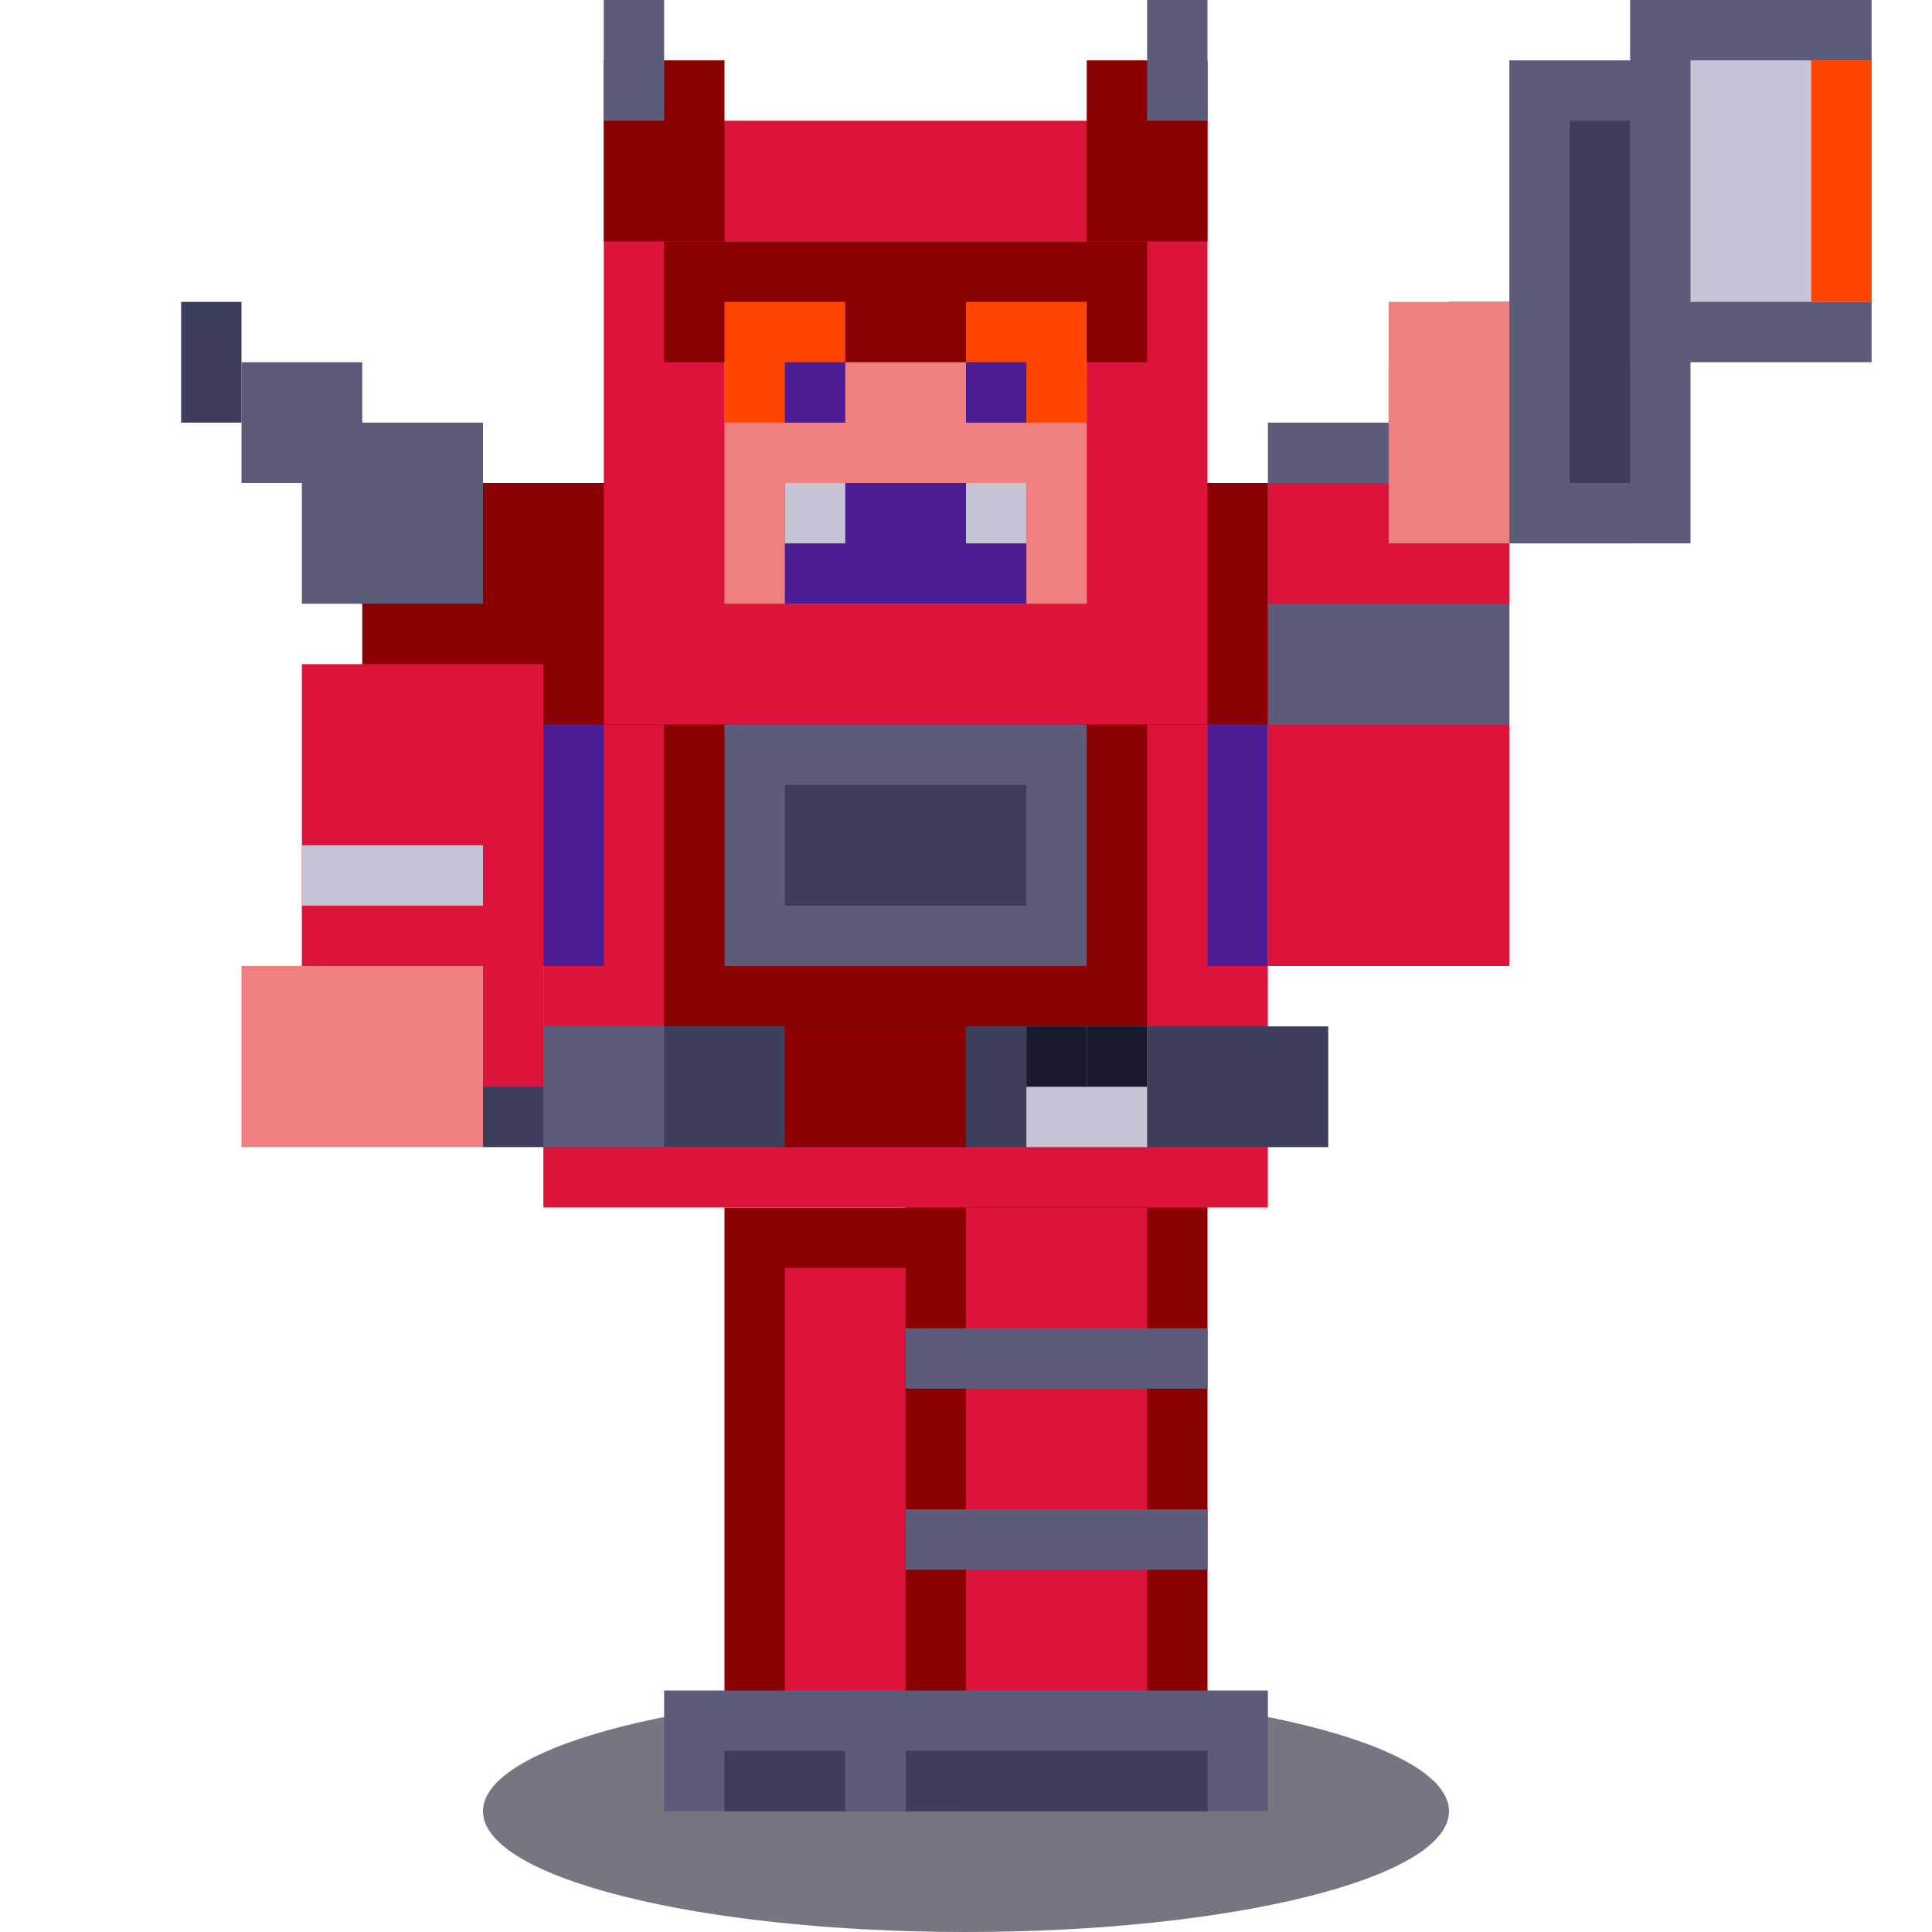
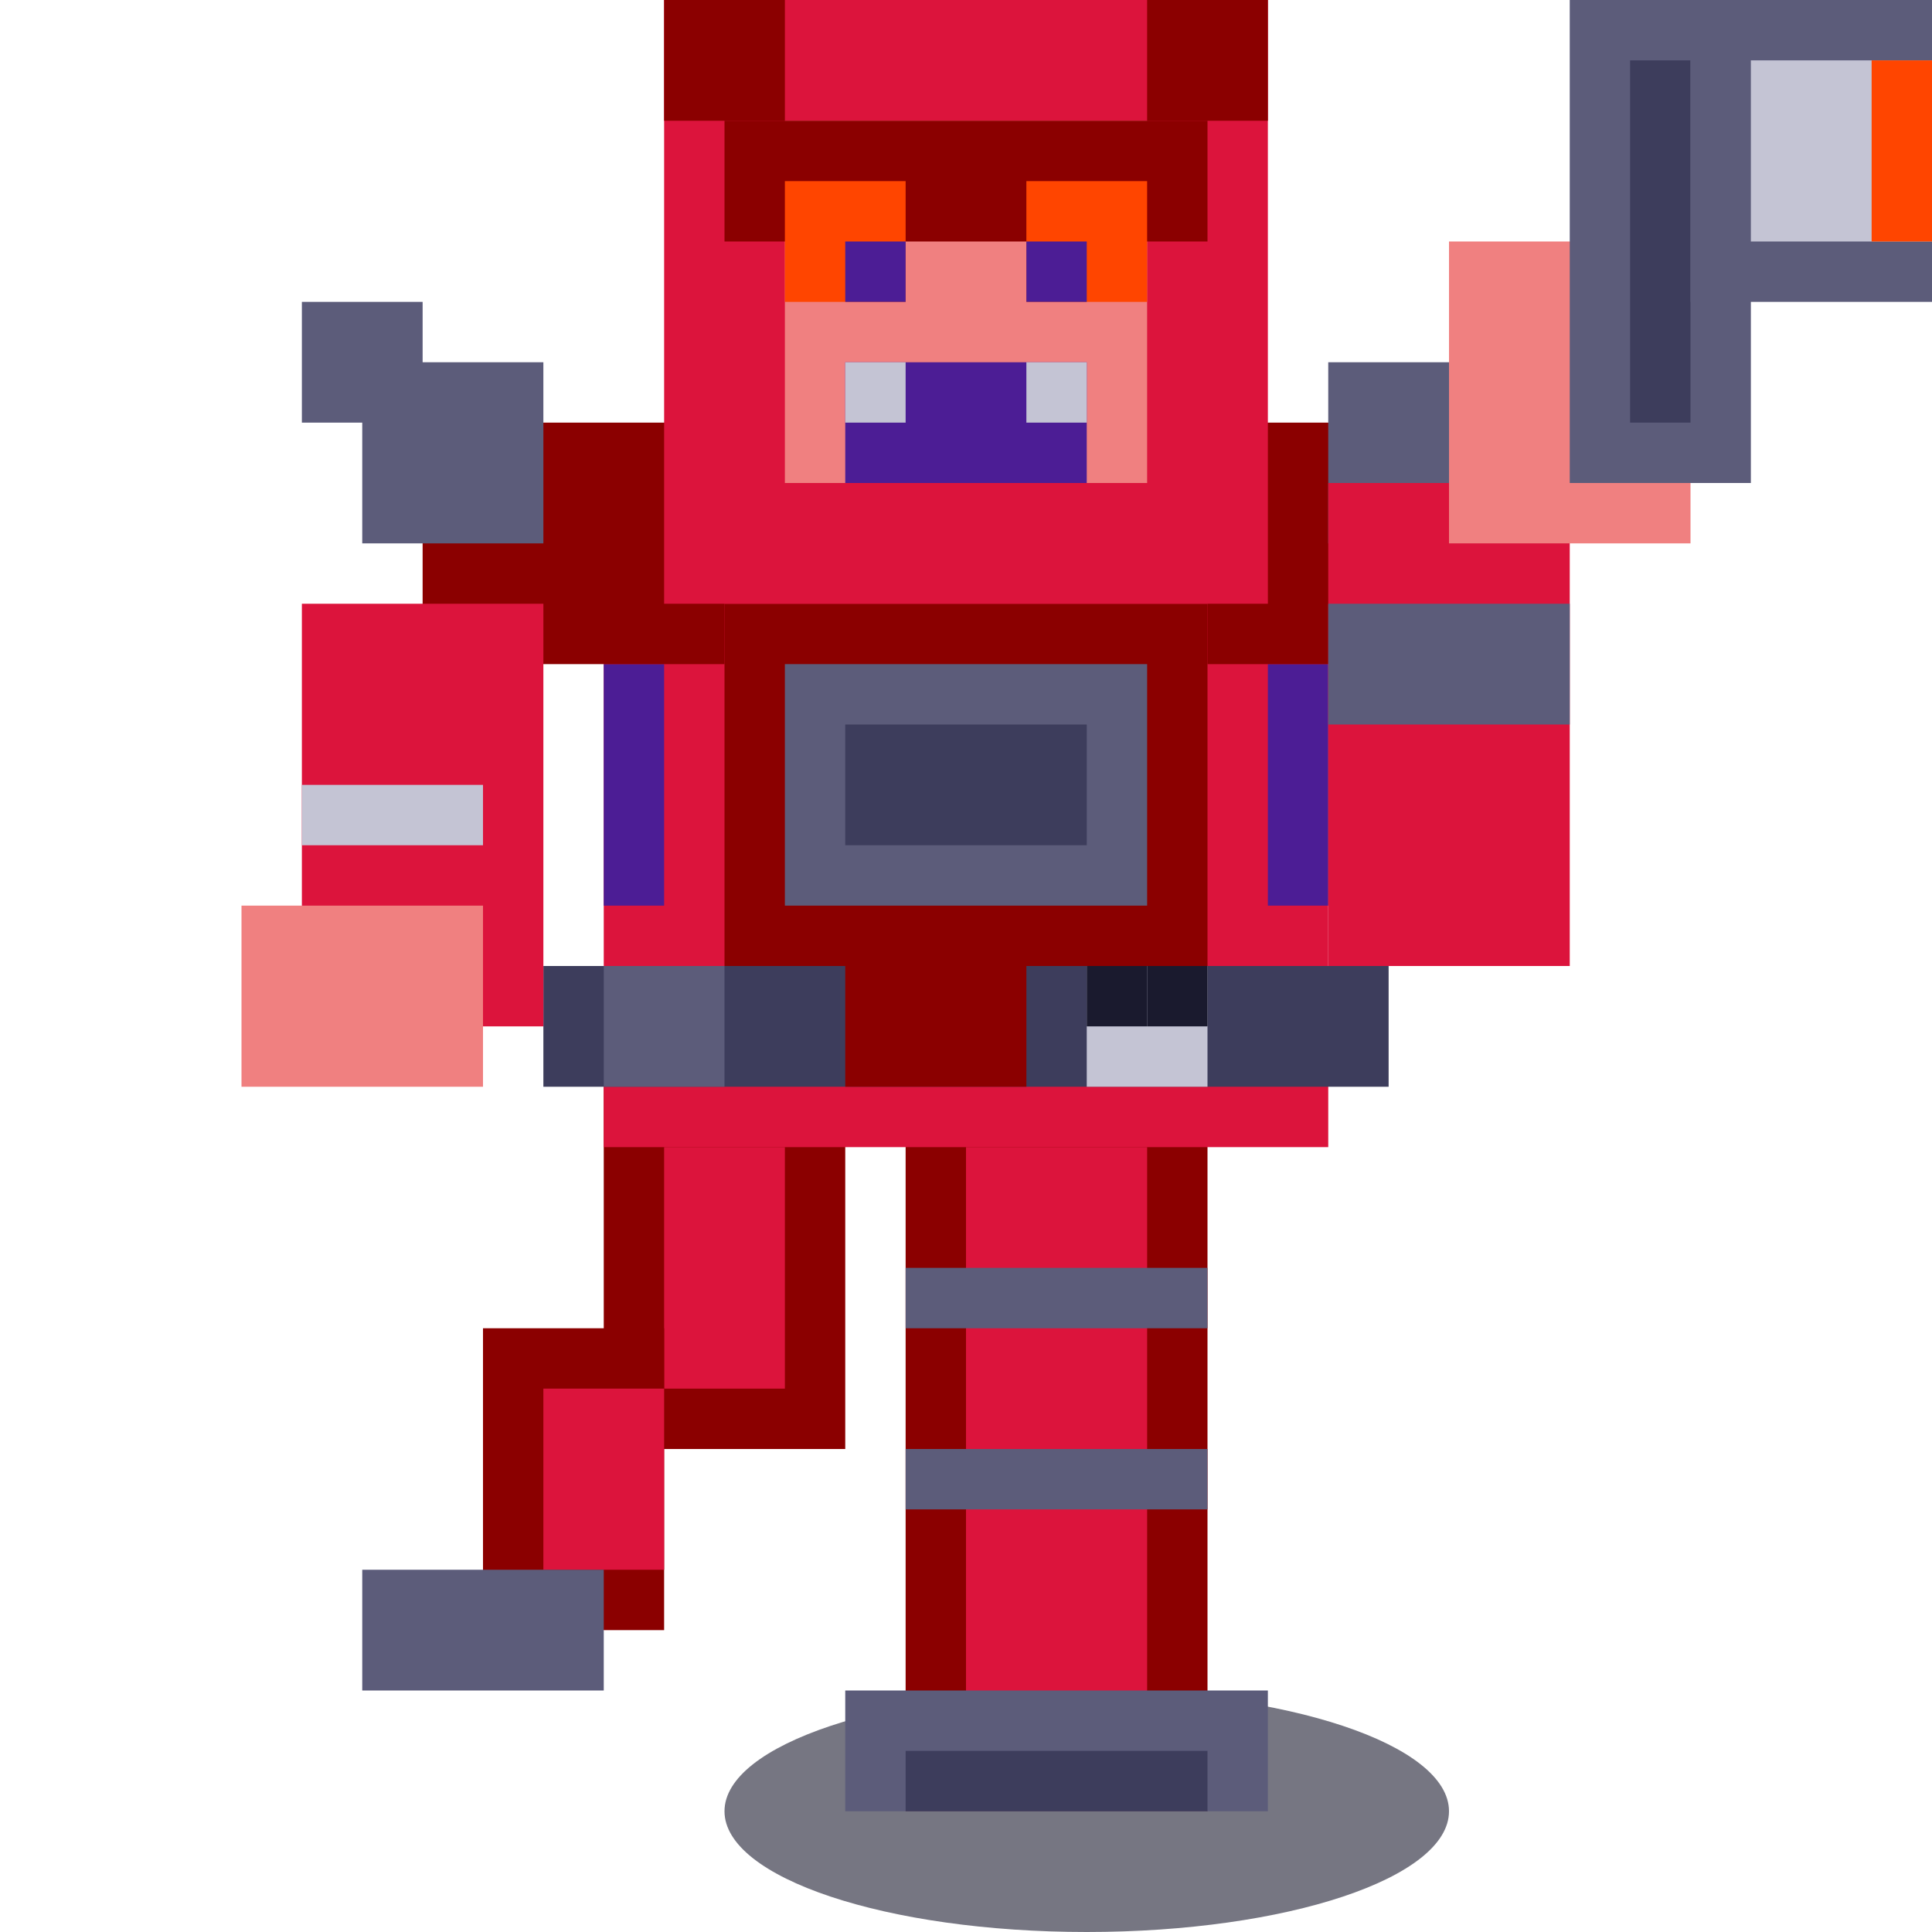
<svg xmlns="http://www.w3.org/2000/svg" viewBox="0 0 32 32" width="32" height="32">
-   <ellipse cx="16" cy="30" rx="8" ry="2" fill="#1a1a2e" opacity="0.6" />
-   <rect x="12" y="20" width="4" height="10" fill="#8b0000" />
-   <rect x="13" y="21" width="2" height="8" fill="#dc143c" />
-   <rect x="11" y="28" width="6" height="2" fill="#5c5c7a" />
-   <rect x="12" y="29" width="4" height="1" fill="#3d3d5c" />
-   <rect x="15" y="19" width="5" height="11" fill="#8b0000" />
-   <rect x="16" y="20" width="3" height="9" fill="#dc143c" />
+   <ellipse cx="18" cy="30" rx="6" ry="2" fill="#1a1a2e" opacity="0.6" />
+   <rect x="15" y="18" width="5" height="12" fill="#8b0000" />
+   <rect x="16" y="19" width="3" height="10" fill="#dc143c" />
  <rect x="14" y="28" width="7" height="2" fill="#5c5c7a" />
  <rect x="15" y="29" width="5" height="1" fill="#3d3d5c" />
-   <rect x="15" y="22" width="5" height="1" fill="#5c5c7a" />
-   <rect x="15" y="25" width="5" height="1" fill="#5c5c7a" />
-   <rect x="9" y="10" width="12" height="10" fill="#dc143c" />
-   <rect x="10" y="11" width="10" height="8" fill="#dc143c" />
-   <rect x="11" y="11" width="8" height="6" fill="#8b0000" />
-   <rect x="12" y="12" width="6" height="4" fill="#5c5c7a" />
-   <rect x="13" y="13" width="4" height="2" fill="#3d3d5c" />
-   <rect x="9" y="12" width="1" height="4" fill="#4c1d95" />
-   <rect x="20" y="12" width="1" height="4" fill="#4c1d95" />
-   <rect x="8" y="17" width="14" height="2" fill="#3d3d5c" />
-   <rect x="9" y="17" width="2" height="2" fill="#5c5c7a" />
-   <rect x="13" y="17" width="3" height="2" fill="#8b0000" />
-   <rect x="17" y="17" width="2" height="2" fill="#c4c4d4" />
-   <rect x="17" y="17" width="1" height="1" fill="#1a1a2e" />
-   <rect x="18" y="17" width="1" height="1" fill="#1a1a2e" />
-   <rect x="6" y="8" width="5" height="4" fill="#8b0000" />
-   <rect x="5" y="7" width="3" height="3" fill="#5c5c7a" />
-   <rect x="4" y="6" width="2" height="2" fill="#5c5c7a" />
-   <rect x="3" y="5" width="1" height="2" fill="#3d3d5c" />
-   <rect x="19" y="8" width="5" height="4" fill="#8b0000" />
-   <rect x="21" y="7" width="3" height="3" fill="#5c5c7a" />
-   <rect x="23" y="6" width="2" height="2" fill="#5c5c7a" />
-   <rect x="24" y="5" width="1" height="2" fill="#3d3d5c" />
-   <rect x="5" y="11" width="4" height="7" fill="#dc143c" />
-   <rect x="6" y="12" width="2" height="5" fill="#dc143c" />
-   <rect x="5" y="14" width="3" height="1" fill="#c4c4d4" />
-   <rect x="4" y="16" width="4" height="3" fill="#f08080" />
-   <rect x="21" y="8" width="4" height="8" fill="#dc143c" />
-   <rect x="22" y="9" width="2" height="6" fill="#dc143c" />
-   <rect x="21" y="10" width="4" height="2" fill="#5c5c7a" />
-   <rect x="23" y="5" width="4" height="4" fill="#f08080" />
-   <rect x="25" y="1" width="3" height="8" fill="#5c5c7a" />
-   <rect x="26" y="2" width="1" height="6" fill="#3d3d5c" />
-   <rect x="27" y="0" width="4" height="6" fill="#5c5c7a" />
-   <rect x="28" y="1" width="3" height="4" fill="#c4c4d4" />
-   <rect x="30" y="1" width="1" height="4" fill="#ff4500" />
-   <rect x="10" y="2" width="10" height="10" fill="#dc143c" />
-   <rect x="11" y="3" width="8" height="8" fill="#dc143c" />
-   <rect x="12" y="4" width="6" height="6" fill="#f08080" />
-   <rect x="11" y="4" width="8" height="2" fill="#8b0000" />
-   <rect x="12" y="5" width="2" height="2" fill="#ff4500" />
-   <rect x="16" y="5" width="2" height="2" fill="#ff4500" />
-   <rect x="13" y="6" width="1" height="1" fill="#4c1d95" />
-   <rect x="16" y="6" width="1" height="1" fill="#4c1d95" />
-   <rect x="13" y="8" width="4" height="2" fill="#4c1d95" />
-   <rect x="13" y="8" width="1" height="1" fill="#c4c4d4" />
-   <rect x="16" y="8" width="1" height="1" fill="#c4c4d4" />
-   <rect x="10" y="1" width="2" height="3" fill="#8b0000" />
-   <rect x="10" y="0" width="1" height="2" fill="#5c5c7a" />
-   <rect x="18" y="1" width="2" height="3" fill="#8b0000" />
-   <rect x="19" y="0" width="1" height="2" fill="#5c5c7a" />
+   <rect x="15" y="21" width="5" height="1" fill="#5c5c7a" />
+   <rect x="15" y="24" width="5" height="1" fill="#5c5c7a" />
+   <rect x="10" y="18" width="4" height="6" fill="#8b0000" />
+   <rect x="11" y="19" width="2" height="4" fill="#dc143c" />
+   <rect x="8" y="22" width="3" height="5" fill="#8b0000" />
+   <rect x="9" y="23" width="2" height="3" fill="#dc143c" />
+   <rect x="6" y="26" width="4" height="2" fill="#5c5c7a" />
+   <rect x="10" y="9" width="12" height="10" fill="#dc143c" />
+   <rect x="11" y="10" width="10" height="8" fill="#dc143c" />
+   <rect x="12" y="10" width="8" height="6" fill="#8b0000" />
+   <rect x="13" y="11" width="6" height="4" fill="#5c5c7a" />
+   <rect x="14" y="12" width="4" height="2" fill="#3d3d5c" />
+   <rect x="10" y="11" width="1" height="4" fill="#4c1d95" />
+   <rect x="21" y="11" width="1" height="4" fill="#4c1d95" />
+   <rect x="9" y="16" width="14" height="2" fill="#3d3d5c" />
+   <rect x="10" y="16" width="2" height="2" fill="#5c5c7a" />
+   <rect x="14" y="16" width="3" height="2" fill="#8b0000" />
+   <rect x="18" y="16" width="2" height="2" fill="#c4c4d4" />
+   <rect x="18" y="16" width="1" height="1" fill="#1a1a2e" />
+   <rect x="19" y="16" width="1" height="1" fill="#1a1a2e" />
+   <rect x="7" y="7" width="5" height="4" fill="#8b0000" />
+   <rect x="6" y="6" width="3" height="3" fill="#5c5c7a" />
+   <rect x="5" y="5" width="2" height="2" fill="#5c5c7a" />
+   <rect x="20" y="7" width="5" height="4" fill="#8b0000" />
+   <rect x="22" y="6" width="3" height="3" fill="#5c5c7a" />
+   <rect x="24" y="5" width="2" height="2" fill="#5c5c7a" />
+   <rect x="5" y="10" width="4" height="7" fill="#dc143c" />
+   <rect x="6" y="11" width="2" height="5" fill="#dc143c" />
+   <rect x="5" y="13" width="3" height="1" fill="#c4c4d4" />
+   <rect x="4" y="15" width="4" height="3" fill="#f08080" />
+   <rect x="22" y="8" width="4" height="8" fill="#dc143c" />
+   <rect x="23" y="9" width="2" height="6" fill="#dc143c" />
+   <rect x="22" y="10" width="4" height="2" fill="#5c5c7a" />
+   <rect x="24" y="4" width="4" height="5" fill="#f08080" />
+   <rect x="26" y="0" width="3" height="8" fill="#5c5c7a" />
+   <rect x="27" y="1" width="1" height="6" fill="#3d3d5c" />
+   <rect x="28" y="0" width="4" height="5" fill="#5c5c7a" />
+   <rect x="29" y="1" width="3" height="3" fill="#c4c4d4" />
+   <rect x="31" y="1" width="1" height="3" fill="#ff4500" />
+   <rect x="11" y="0" width="10" height="10" fill="#dc143c" />
+   <rect x="12" y="1" width="8" height="8" fill="#dc143c" />
+   <rect x="13" y="2" width="6" height="6" fill="#f08080" />
+   <rect x="12" y="2" width="8" height="2" fill="#8b0000" />
+   <rect x="13" y="3" width="2" height="2" fill="#ff4500" />
+   <rect x="17" y="3" width="2" height="2" fill="#ff4500" />
+   <rect x="14" y="4" width="1" height="1" fill="#4c1d95" />
+   <rect x="17" y="4" width="1" height="1" fill="#4c1d95" />
+   <rect x="14" y="6" width="4" height="2" fill="#4c1d95" />
+   <rect x="14" y="6" width="1" height="1" fill="#c4c4d4" />
+   <rect x="17" y="6" width="1" height="1" fill="#c4c4d4" />
+   <rect x="11" y="0" width="2" height="2" fill="#8b0000" />
+   <rect x="19" y="0" width="2" height="2" fill="#8b0000" />
</svg>
